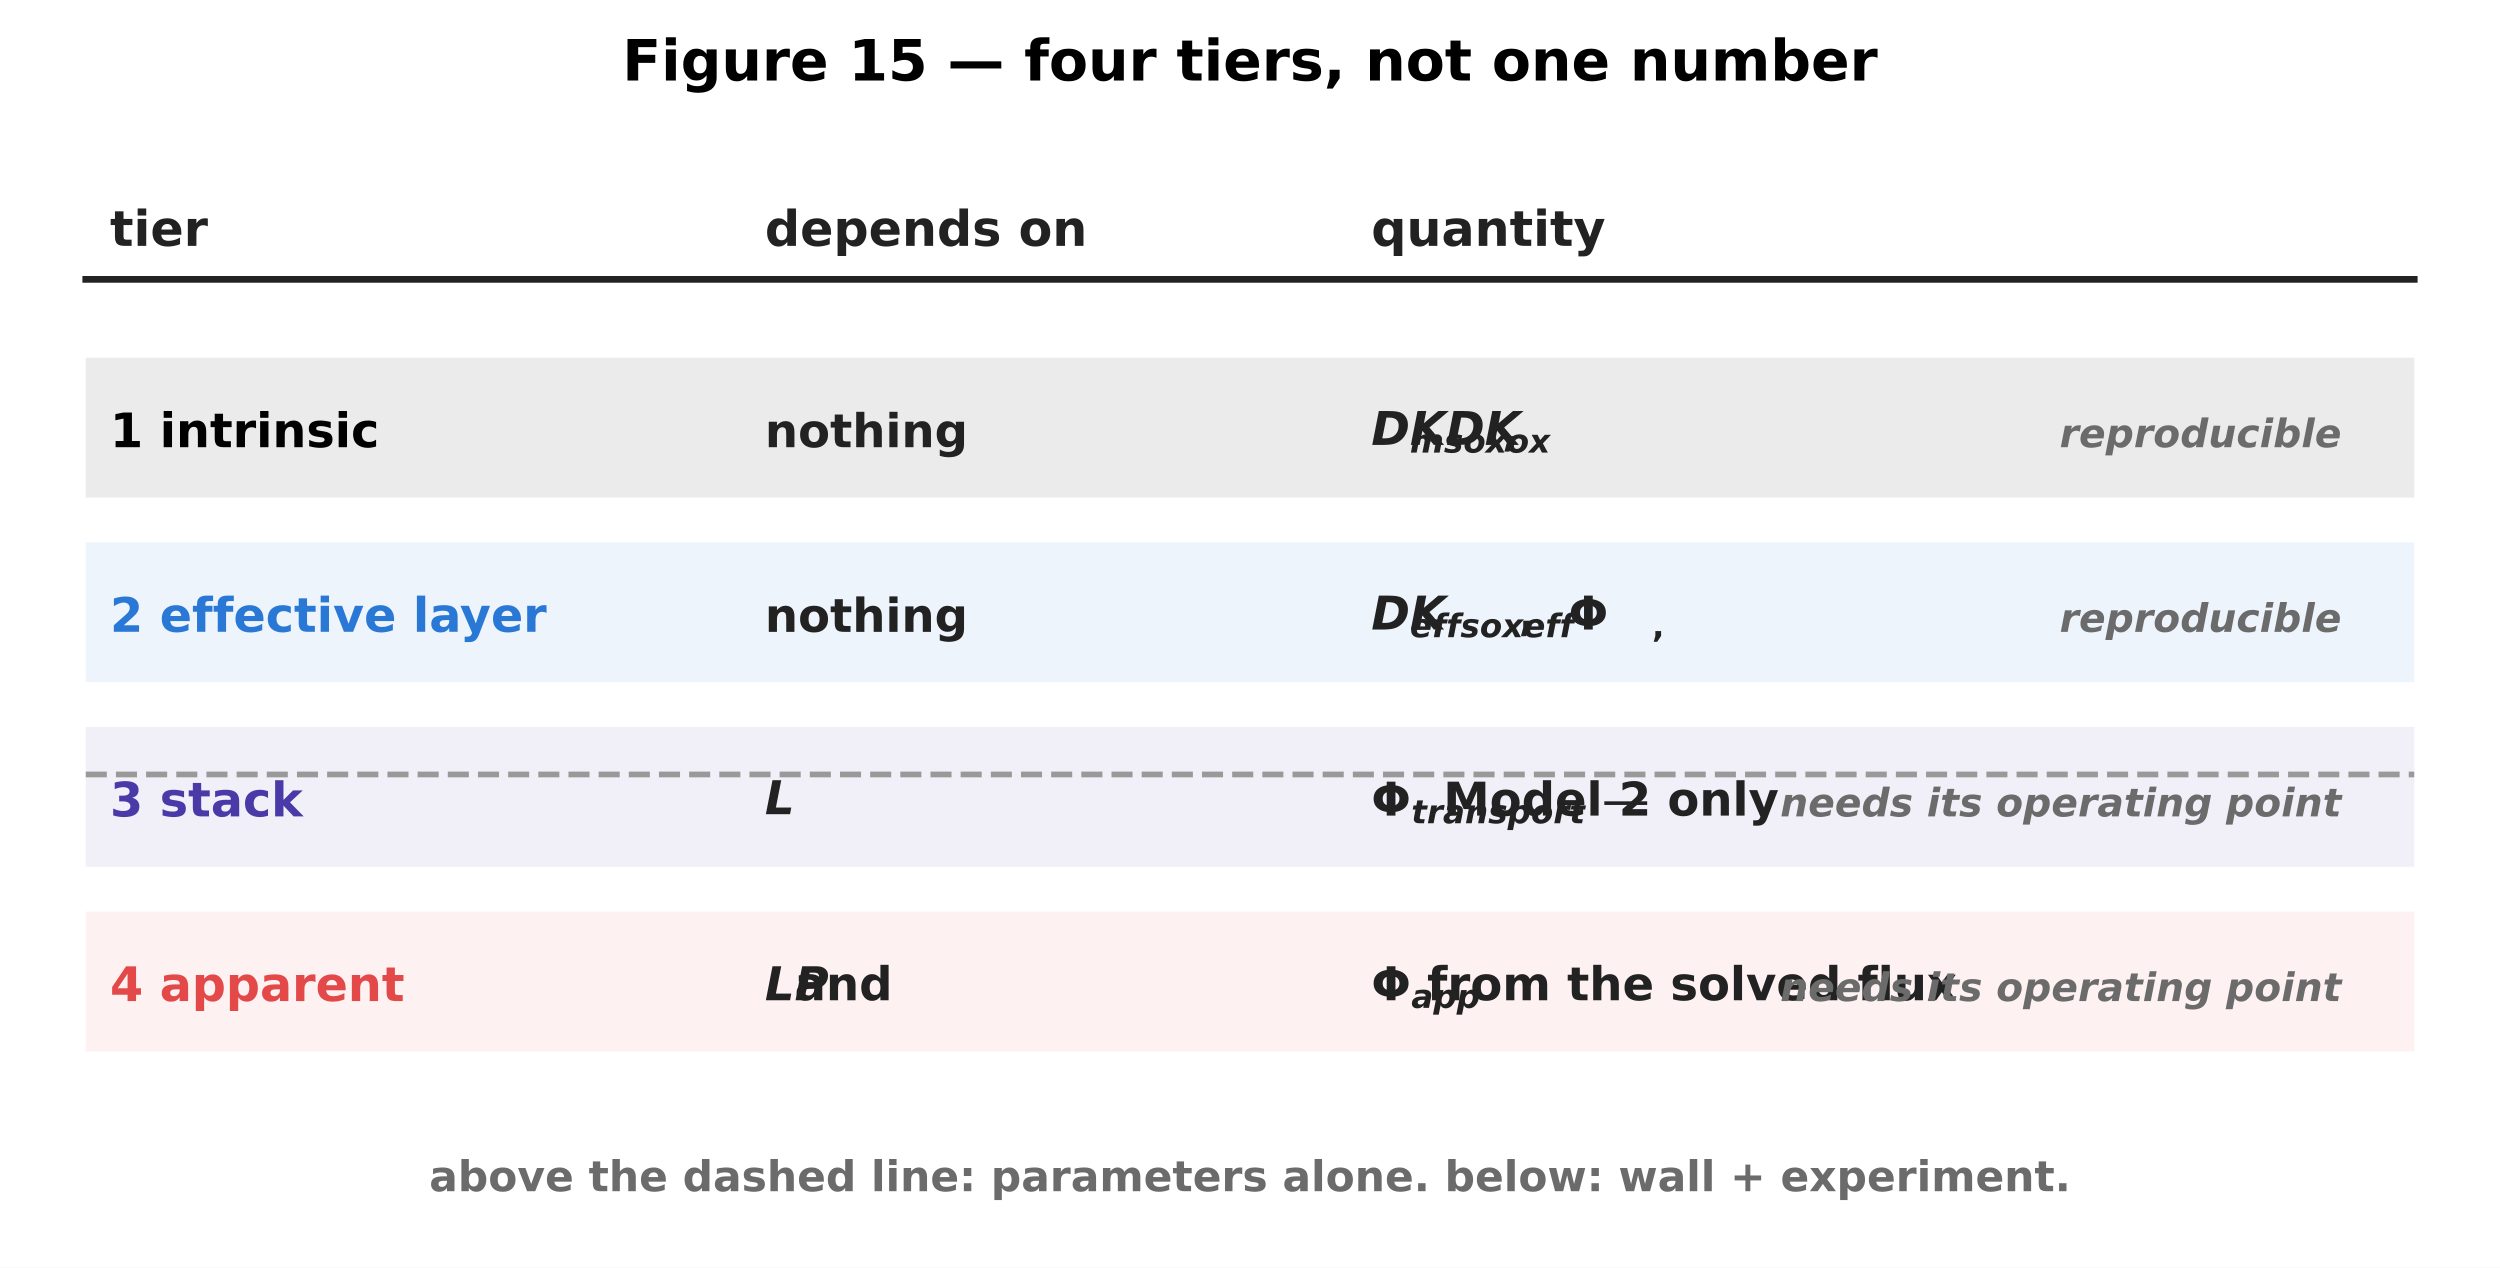
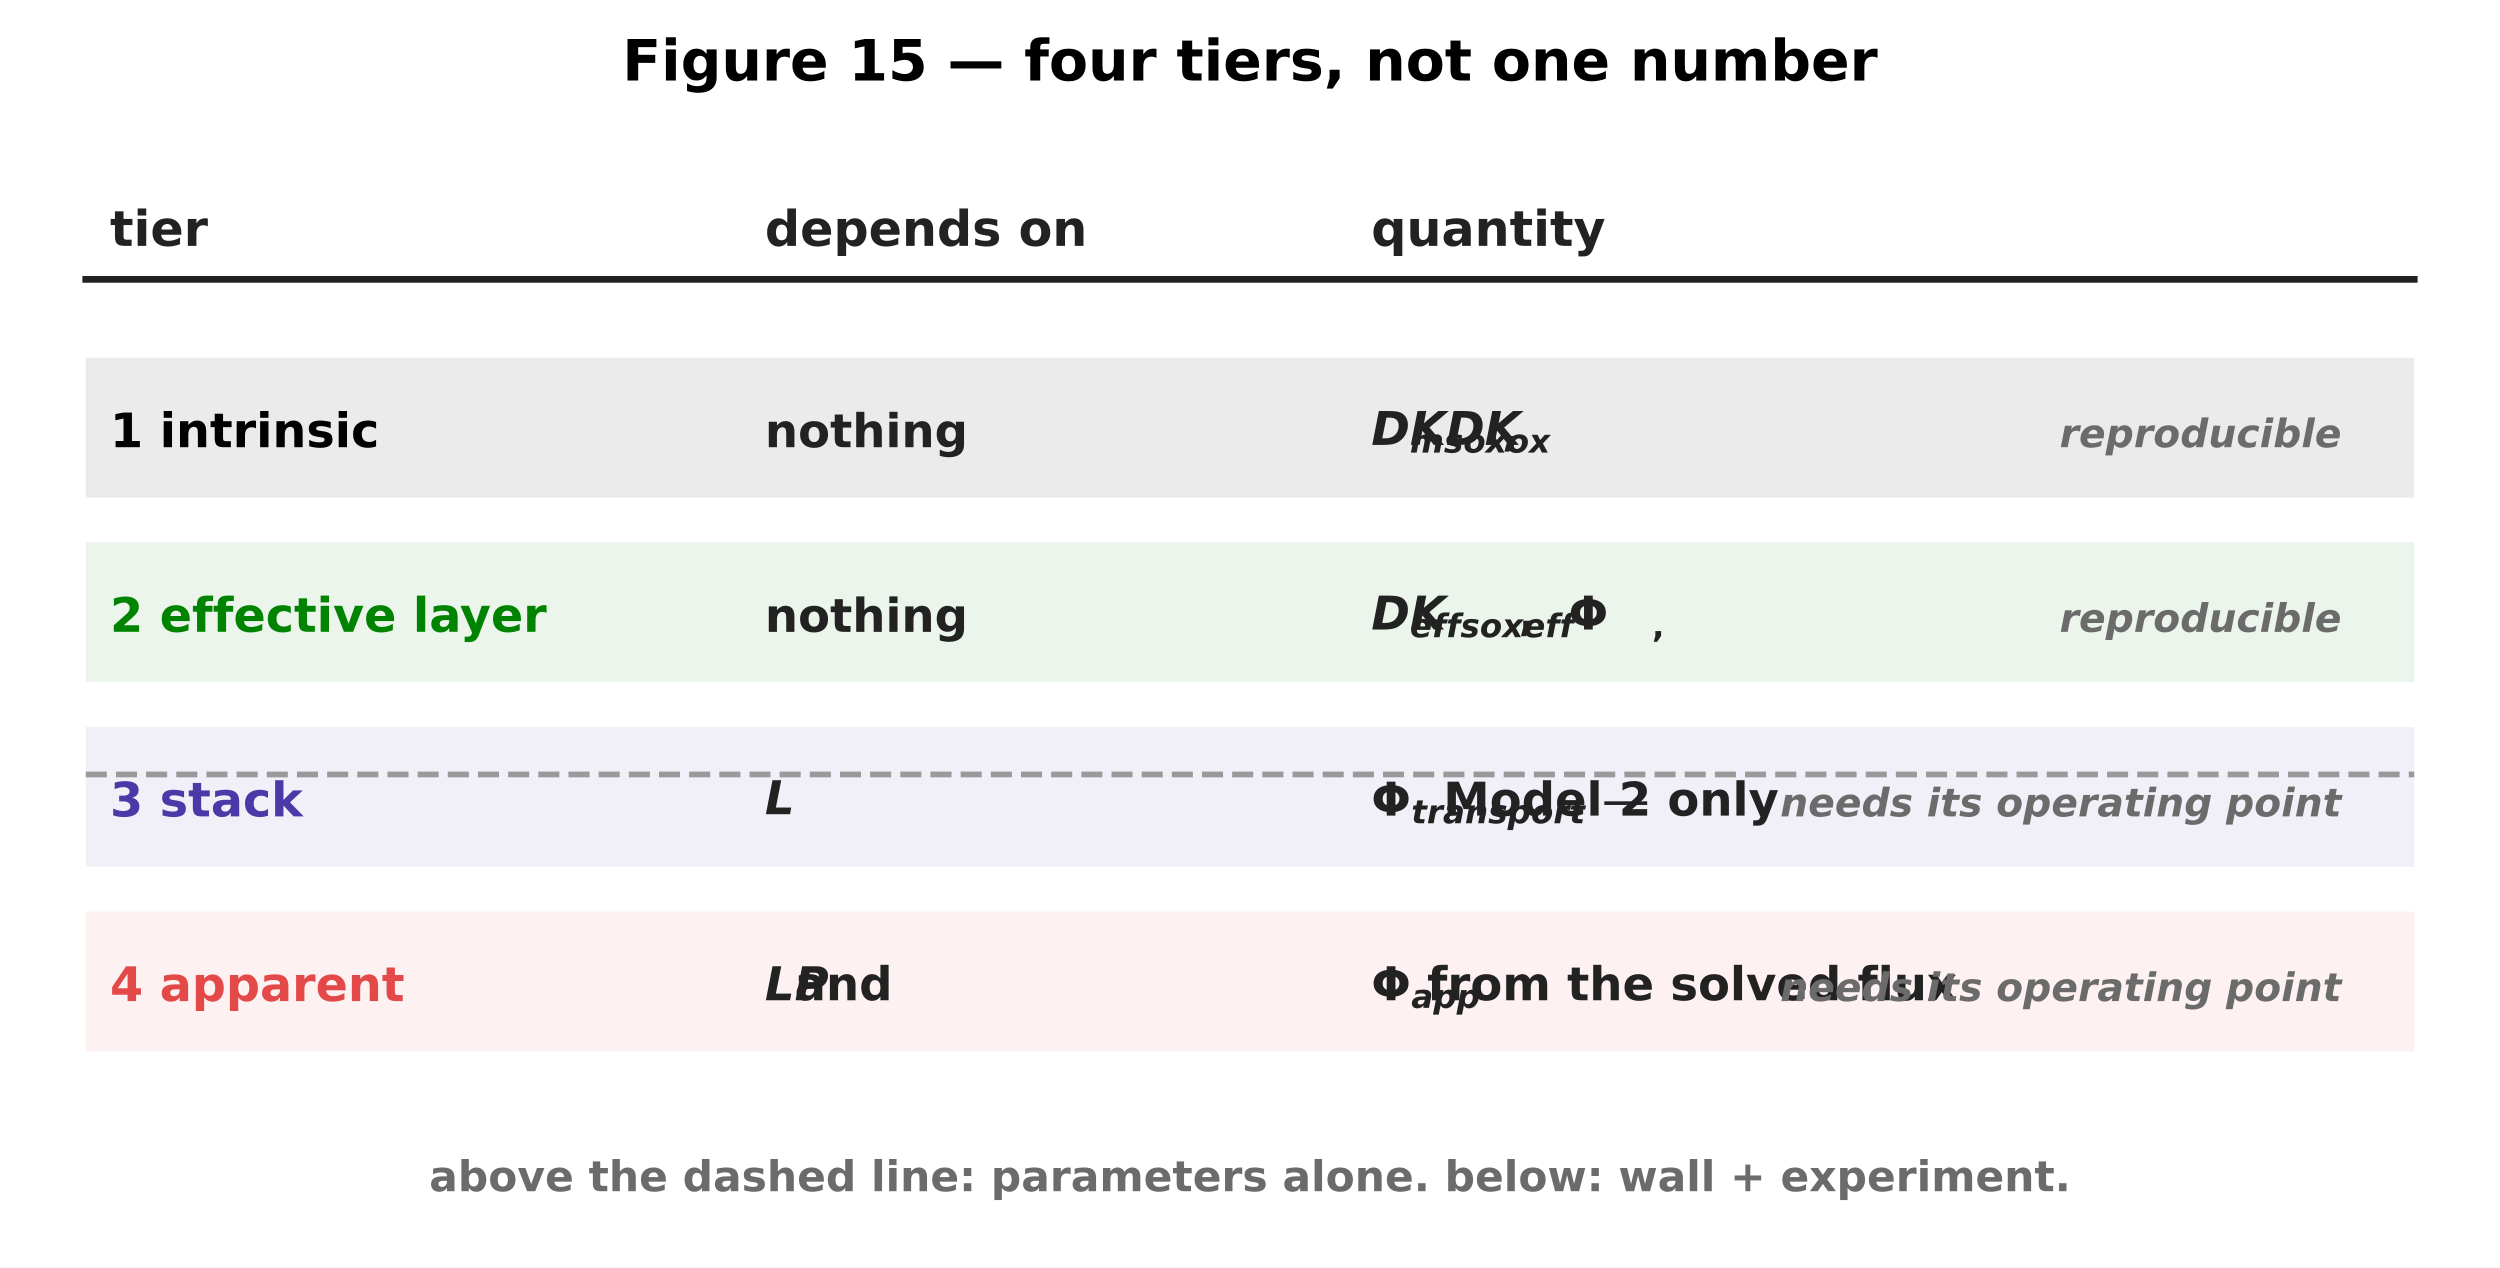
<svg xmlns="http://www.w3.org/2000/svg" width="483.12pt" height="244.974pt" viewBox="0 0 483.12 244.974" version="1.1">
  <defs>
    <style type="text/css">*{stroke-linejoin: round; stroke-linecap: butt}</style>
  </defs>
  <g id="figure_1">
    <g id="patch_1">
      <path d="M 0 244.974  L 483.12 244.974  L 483.12 0  L 0 0  z " style="fill: #ffffff" />
    </g>
    <g id="axes_1">
      <g id="patch_2">
-         <path d="M 16.574 96.153  L 466.546 96.153  L 466.546 69.126  L 16.574 69.126  z " clip-path="url(#p683478e5c5)" style="opacity: 0.08" />
+         <path d="M 16.574 96.153  L 466.546 96.153  L 466.546 69.126  L 16.574 69.126  z " clip-path="url(#pe6db02d87d)" style="opacity: 0.08" />
      </g>
      <g id="patch_3">
-         <path d="M 16.574 131.828  L 466.546 131.828  L 466.546 104.801  L 16.574 104.801  z " clip-path="url(#p683478e5c5)" style="fill: #2a78d6; opacity: 0.08" />
+         <path d="M 16.574 131.828  L 466.546 131.828  L 466.546 104.801  L 16.574 104.801  z " clip-path="url(#pe6db02d87d)" style="fill: #008300; opacity: 0.08" />
      </g>
      <g id="patch_4">
-         <path d="M 16.574 167.504  L 466.546 167.504  L 466.546 140.477  L 16.574 140.477  z " clip-path="url(#p683478e5c5)" style="fill: #4a3aa7; opacity: 0.08" />
+         <path d="M 16.574 167.504  L 466.546 167.504  L 466.546 140.477  L 16.574 140.477  z " clip-path="url(#pe6db02d87d)" style="fill: #4a3aa7; opacity: 0.08" />
      </g>
      <g id="patch_5">
-         <path d="M 16.574 203.18  L 466.546 203.18  L 466.546 176.153  L 16.574 176.153  z " clip-path="url(#p683478e5c5)" style="fill: #e34948; opacity: 0.08" />
+         <path d="M 16.574 203.18  L 466.546 203.18  L 466.546 176.153  L 16.574 176.153  z " clip-path="url(#pe6db02d87d)" style="fill: #e34948; opacity: 0.08" />
      </g>
      <g id="line2d_1">
-         <path d="M 16.574 53.991  L 466.546 53.991  " clip-path="url(#p683478e5c5)" style="fill: none; stroke: #222222; stroke-width: 1.3; stroke-linecap: square" />
+         <path d="M 16.574 53.991  L 466.546 53.991  " clip-path="url(#pe6db02d87d)" style="fill: none; stroke: #222222; stroke-width: 1.3; stroke-linecap: square" />
      </g>
      <g id="line2d_2">
-         <path d="M 16.574 149.666  L 466.546 149.666  " clip-path="url(#p683478e5c5)" style="fill: none; stroke-dasharray: 4.07,1.76; stroke-dashoffset: 0; stroke: #999999; stroke-width: 1.1" />
+         <path d="M 16.574 149.666  L 466.546 149.666  " clip-path="url(#pe6db02d87d)" style="fill: none; stroke-dasharray: 4.07,1.76; stroke-dashoffset: 0; stroke: #999999; stroke-width: 1.1" />
      </g>
      <g id="text_1">
        <text style="fill: #222222; font: 700 9.5px 'DejaVu Sans', 'Bitstream Vera Sans', 'Computer Modern Sans Serif', 'Lucida Grande', 'Verdana', 'Geneva', 'Lucid', 'Arial', 'Helvetica', 'Avant Garde', sans-serif; text-anchor: start" x="21.262" y="47.504" transform="rotate(-0 21.2616 47.5042)">tier</text>
      </g>
      <g id="text_2">
        <text style="fill: #222222; font: 700 9.5px 'DejaVu Sans', 'Bitstream Vera Sans', 'Computer Modern Sans Serif', 'Lucida Grande', 'Verdana', 'Geneva', 'Lucid', 'Arial', 'Helvetica', 'Avant Garde', sans-serif; text-anchor: start" x="147.816" y="47.504" transform="rotate(-0 147.816 47.5042)">depends on</text>
      </g>
      <g id="text_3">
        <text style="fill: #222222; font: 700 9.5px 'DejaVu Sans', 'Bitstream Vera Sans', 'Computer Modern Sans Serif', 'Lucida Grande', 'Verdana', 'Geneva', 'Lucid', 'Arial', 'Helvetica', 'Avant Garde', sans-serif; text-anchor: start" x="264.996" y="47.504" transform="rotate(-0 264.996 47.5042)">quantity</text>
      </g>
      <g id="text_4">
        <text style="font: 700 9.2px 'DejaVu Sans', 'Bitstream Vera Sans', 'Computer Modern Sans Serif', 'Lucida Grande', 'Verdana', 'Geneva', 'Lucid', 'Arial', 'Helvetica', 'Avant Garde', sans-serif; text-anchor: start" x="21.262" y="86.423" transform="rotate(-0 21.2616 86.42308)">1  intrinsic</text>
      </g>
      <g id="text_5">
        <text style="fill: #222222; font: 700 9px 'DejaVu Sans', 'Bitstream Vera Sans', 'Computer Modern Sans Serif', 'Lucida Grande', 'Verdana', 'Geneva', 'Lucid', 'Arial', 'Helvetica', 'Avant Garde', sans-serif; text-anchor: start" x="147.816" y="86.423" transform="rotate(-0 147.816 86.42308)">nothing</text>
      </g>
      <g id="text_6">
        <g style="fill: #222222" transform="translate(264.996 86.42308)">
          <text>
            <tspan style="font: oblique 700 9px 'DejaVu Sans'" x="0 14.281 34.937 51.046" y="-0.438">DKDK</tspan>
            <tspan style="font: oblique 700 6.3px 'DejaVu Sans'" x="7.471 21.255 42.408 46.736 58.02 62.348" y="1.039">msoxox</tspan>
            <tspan style="font: 700 9px 'DejaVu Sans'" x="25.251 28.67 31.804" y="-0.438">,  </tspan>
          </text>
        </g>
      </g>
      <g id="text_7">
        <text style="fill: #6b6b6b; font: italic 700 7.6px 'DejaVu Sans', 'Bitstream Vera Sans', 'Computer Modern Sans Serif', 'Lucida Grande', 'Verdana', 'Geneva', 'Lucid', 'Arial', 'Helvetica', 'Avant Garde', sans-serif; text-anchor: end" x="452.484" y="86.423" transform="rotate(-0 452.484 86.42308)">reproducible</text>
      </g>
      <g id="text_8">
-         <text style="fill: #2a78d6; font: 700 9.2px 'DejaVu Sans', 'Bitstream Vera Sans', 'Computer Modern Sans Serif', 'Lucida Grande', 'Verdana', 'Geneva', 'Lucid', 'Arial', 'Helvetica', 'Avant Garde', sans-serif; text-anchor: start" x="21.262" y="122.099" transform="rotate(-0 21.2616 122.0987)">2  effective layer</text>
+         <text style="fill: #008300; font: 700 9.2px 'DejaVu Sans', 'Bitstream Vera Sans', 'Computer Modern Sans Serif', 'Lucida Grande', 'Verdana', 'Geneva', 'Lucid', 'Arial', 'Helvetica', 'Avant Garde', sans-serif; text-anchor: start" x="21.262" y="122.099" transform="rotate(-0 21.2616 122.0987)">2  effective layer</text>
      </g>
      <g id="text_9">
        <text style="fill: #222222; font: 700 9px 'DejaVu Sans', 'Bitstream Vera Sans', 'Computer Modern Sans Serif', 'Lucida Grande', 'Verdana', 'Geneva', 'Lucid', 'Arial', 'Helvetica', 'Avant Garde', sans-serif; text-anchor: start" x="147.816" y="122.099" transform="rotate(-0 147.816 122.0987)">nothing</text>
      </g>
      <g id="text_10">
        <g style="fill: #222222" transform="translate(264.996 122.0987)">
          <text>
            <tspan style="font: oblique 700 9px 'DejaVu Sans'" x="0 17.471" y="-0.438">DK</tspan>
            <tspan style="font: oblique 700 6.3px 'DejaVu Sans'" x="7.471 11.744 14.484 24.445 45.864 50.192 57.962 62.235 64.976" y="1.039">effsoxeff</tspan>
            <tspan style="font: 700 9px 'DejaVu Sans'" x="28.441 31.86 34.994 38.127" y="-0.438">,  Φ</tspan>
            <tspan style="font: 700 6.3px 'DejaVu Sans'" x="54.256" y="1.039">,</tspan>
          </text>
        </g>
      </g>
      <g id="text_11">
        <text style="fill: #6b6b6b; font: italic 700 7.6px 'DejaVu Sans', 'Bitstream Vera Sans', 'Computer Modern Sans Serif', 'Lucida Grande', 'Verdana', 'Geneva', 'Lucid', 'Arial', 'Helvetica', 'Avant Garde', sans-serif; text-anchor: end" x="452.484" y="122.099" transform="rotate(-0 452.484 122.0987)">reproducible</text>
      </g>
      <g id="text_12">
        <text style="fill: #4a3aa7; font: 700 9.2px 'DejaVu Sans', 'Bitstream Vera Sans', 'Computer Modern Sans Serif', 'Lucida Grande', 'Verdana', 'Geneva', 'Lucid', 'Arial', 'Helvetica', 'Avant Garde', sans-serif; text-anchor: start" x="21.262" y="157.774" transform="rotate(-0 21.2616 157.7744)">3  stack</text>
      </g>
      <g id="text_13">
        <g style="fill: #222222" transform="translate(147.816 157.7744)">
          <text>
            <tspan style="font: oblique 700 9px 'DejaVu Sans'" x="0" y="-0.438">L</tspan>
          </text>
        </g>
      </g>
      <g id="text_14">
        <g style="fill: #222222" transform="translate(264.996 157.7744)">
          <text>
            <tspan style="font: 700 9px 'DejaVu Sans'" x="0 41.544 53.677 56.811 65.767 71.95 78.392 84.496 87.581 90.715 96.977 100.11 106.293 112.7 115.785" y="-0.156">Φ  Model 2 only</tspan>
            <tspan style="font: oblique 700 6.3px 'DejaVu Sans'" x="7.737 10.749 13.856 18.107 22.592 26.342 30.851 35.18 38.286" y="1.32">transport</tspan>
            <tspan style="font: 9px 'DejaVu Sans Display'" x="44.677" y="-0.156">—</tspan>
          </text>
        </g>
      </g>
      <g id="text_15">
        <text style="fill: #6b6b6b; font: italic 700 7.6px 'DejaVu Sans', 'Bitstream Vera Sans', 'Computer Modern Sans Serif', 'Lucida Grande', 'Verdana', 'Geneva', 'Lucid', 'Arial', 'Helvetica', 'Avant Garde', sans-serif; text-anchor: end" x="452.484" y="157.774" transform="rotate(-0 452.484 157.7744)">needs its operating point</text>
      </g>
      <g id="text_16">
        <text style="fill: #e34948; font: 700 9.2px 'DejaVu Sans', 'Bitstream Vera Sans', 'Computer Modern Sans Serif', 'Lucida Grande', 'Verdana', 'Geneva', 'Lucid', 'Arial', 'Helvetica', 'Avant Garde', sans-serif; text-anchor: start" x="21.262" y="193.45" transform="rotate(-0 21.2616 193.45)">4  apparent</text>
      </g>
      <g id="text_17">
        <g style="fill: #222222" transform="translate(147.816 193.45)">
          <text>
            <tspan style="font: oblique 700 9px 'DejaVu Sans'" x="0 30.924" y="-0.156">LP</tspan>
            <tspan style="font: 700 9px 'DejaVu Sans'" x="5.735 8.868 14.941 21.349 27.791" y="-0.156"> and </tspan>
          </text>
        </g>
      </g>
      <g id="text_18">
        <g style="fill: #222222" transform="translate(264.996 193.45)">
          <text>
            <tspan style="font: 700 9px 'DejaVu Sans'" x="0 21.254 24.387 28.303 32.741 38.924 48.302 51.435 55.738 62.145 68.249 71.382 76.739 82.922 86.007 91.874 97.978 104.42 107.554 111.469 114.554 120.961" y="-0.156">Φ from the solved flux</tspan>
            <tspan style="font: oblique 700 6.3px 'DejaVu Sans'" x="7.737 11.988 16.498" y="1.32">app</tspan>
          </text>
        </g>
      </g>
      <g id="text_19">
        <text style="fill: #6b6b6b; font: italic 700 7.6px 'DejaVu Sans', 'Bitstream Vera Sans', 'Computer Modern Sans Serif', 'Lucida Grande', 'Verdana', 'Geneva', 'Lucid', 'Arial', 'Helvetica', 'Avant Garde', sans-serif; text-anchor: end" x="452.484" y="193.45" transform="rotate(-0 452.484 193.45)">needs its operating point</text>
      </g>
      <g id="text_20">
        <text style="fill: #6b6b6b; font: 700 8.2px 'DejaVu Sans', 'Bitstream Vera Sans', 'Computer Modern Sans Serif', 'Lucida Grande', 'Verdana', 'Geneva', 'Lucid', 'Arial', 'Helvetica', 'Avant Garde', sans-serif; text-anchor: middle" x="241.56" y="230.207" transform="rotate(-0 241.56 230.2067)">above the dashed line: parameters alone.   below: wall + experiment.</text>
      </g>
      <g id="text_21">
        <text style="font: 700 11px 'DejaVu Sans', 'Bitstream Vera Sans', 'Computer Modern Sans Serif', 'Lucida Grande', 'Verdana', 'Geneva', 'Lucid', 'Arial', 'Helvetica', 'Avant Garde', sans-serif; text-anchor: middle" x="241.56" y="15.558" transform="rotate(-0 241.56 15.55828)">Figure 15 — four tiers, not one number</text>
      </g>
    </g>
  </g>
  <defs>
-     <clipPath id="p683478e5c5">
+     <clipPath id="pe6db02d87d">
      <rect x="7.2" y="21.558" width="468.72" height="216.216" />
    </clipPath>
  </defs>
</svg>
